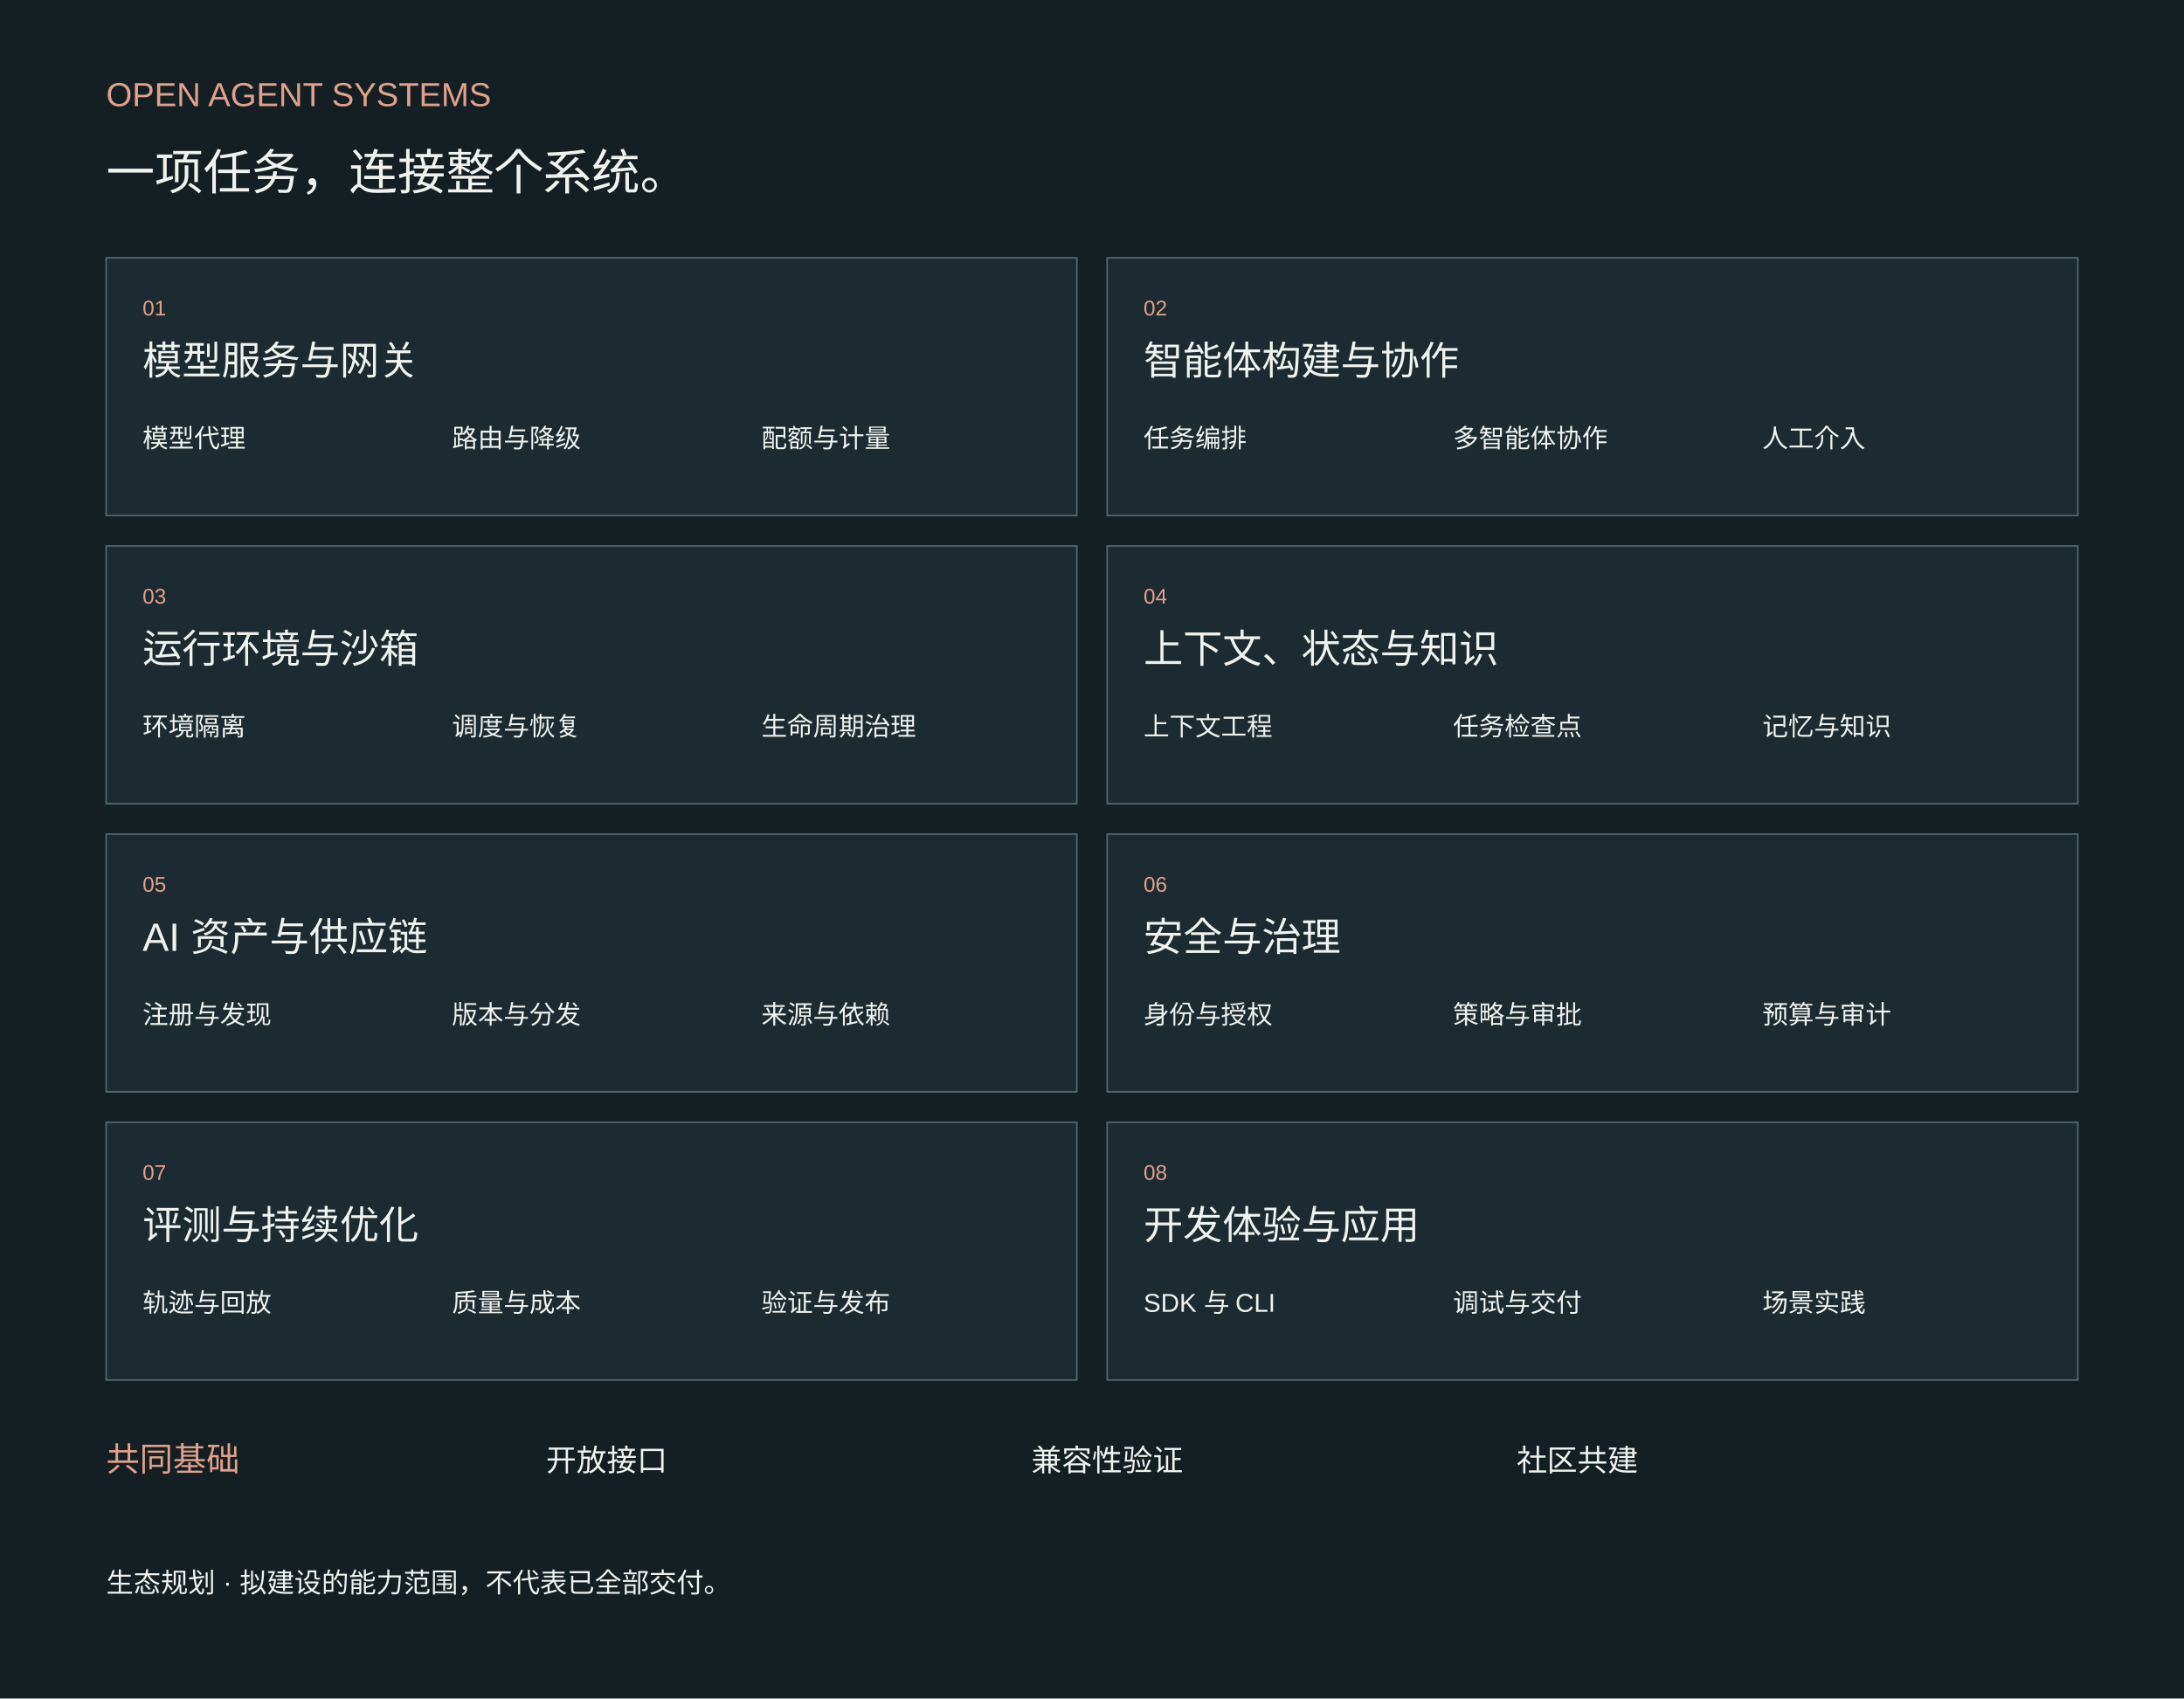
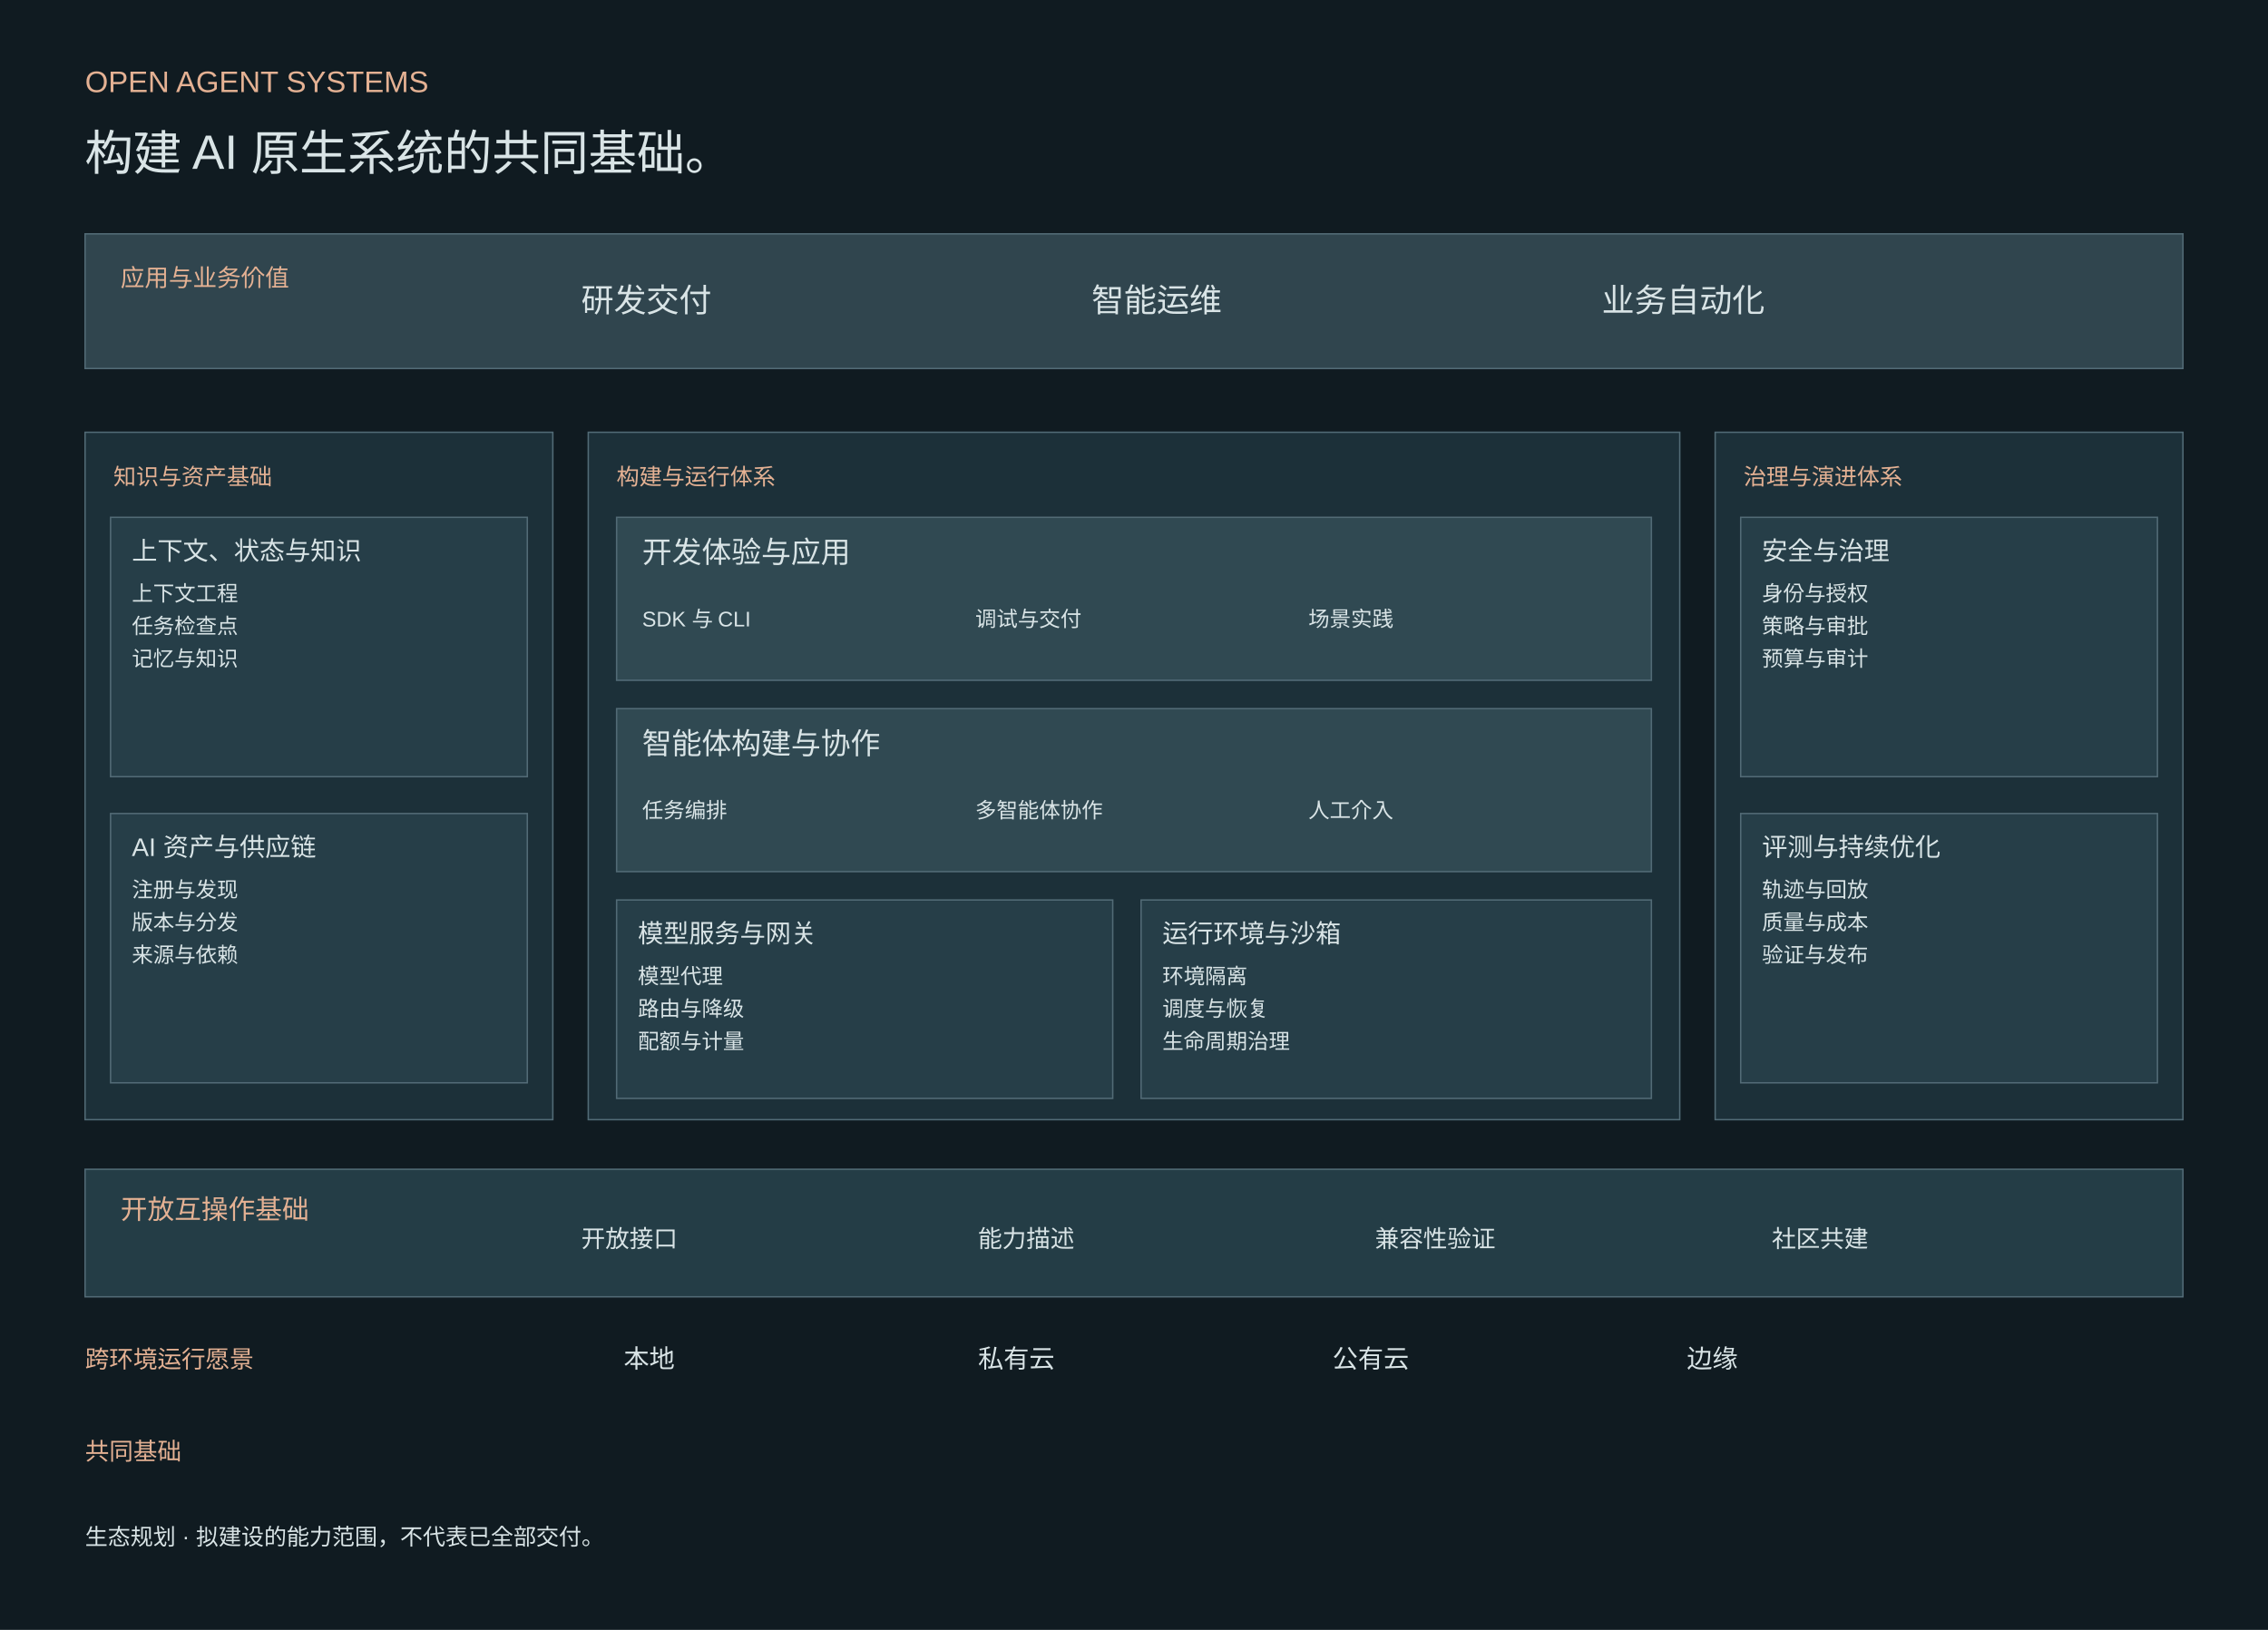
- <svg xmlns="http://www.w3.org/2000/svg" width="1440" height="1120" viewBox="0 0 1440 1120" role="img" aria-labelledby="title desc">
-   <style>text{font-family:Arial,"PingFang SC",sans-serif;fill:#eff2ed}.accent{fill:#e1a18a}</style>
-   <rect width="1440" height="1120" fill="#141f24" />
-   <text x="70" y="70" font-size="22" class="accent">OPEN AGENT SYSTEMS</text>
-   <text x="70" y="125" font-size="32">一项任务，连接整个系统。</text>
-   <rect x="70" y="170" width="640" height="170" fill="#1c2b31" stroke="#526a73" />
-   <text x="94" y="208" font-size="14" class="accent">01</text>
-   <text x="94" y="247" font-size="26">模型服务与网关</text>
-   <text x="94" y="295" font-size="17">模型代理</text>
-   <text x="298" y="295" font-size="17">路由与降级</text>
-   <text x="502" y="295" font-size="17">配额与计量</text>
-   <rect x="730" y="170" width="640" height="170" fill="#1c2b31" stroke="#526a73" />
-   <text x="754" y="208" font-size="14" class="accent">02</text>
-   <text x="754" y="247" font-size="26">智能体构建与协作</text>
-   <text x="754" y="295" font-size="17">任务编排</text>
-   <text x="958" y="295" font-size="17">多智能体协作</text>
-   <text x="1162" y="295" font-size="17">人工介入</text>
-   <rect x="70" y="360" width="640" height="170" fill="#1c2b31" stroke="#526a73" />
-   <text x="94" y="398" font-size="14" class="accent">03</text>
-   <text x="94" y="437" font-size="26">运行环境与沙箱</text>
-   <text x="94" y="485" font-size="17">环境隔离</text>
-   <text x="298" y="485" font-size="17">调度与恢复</text>
-   <text x="502" y="485" font-size="17">生命周期治理</text>
-   <rect x="730" y="360" width="640" height="170" fill="#1c2b31" stroke="#526a73" />
-   <text x="754" y="398" font-size="14" class="accent">04</text>
-   <text x="754" y="437" font-size="26">上下文、状态与知识</text>
-   <text x="754" y="485" font-size="17">上下文工程</text>
-   <text x="958" y="485" font-size="17">任务检查点</text>
-   <text x="1162" y="485" font-size="17">记忆与知识</text>
-   <rect x="70" y="550" width="640" height="170" fill="#1c2b31" stroke="#526a73" />
-   <text x="94" y="588" font-size="14" class="accent">05</text>
-   <text x="94" y="627" font-size="26">AI 资产与供应链</text>
-   <text x="94" y="675" font-size="17">注册与发现</text>
-   <text x="298" y="675" font-size="17">版本与分发</text>
-   <text x="502" y="675" font-size="17">来源与依赖</text>
-   <rect x="730" y="550" width="640" height="170" fill="#1c2b31" stroke="#526a73" />
-   <text x="754" y="588" font-size="14" class="accent">06</text>
-   <text x="754" y="627" font-size="26">安全与治理</text>
-   <text x="754" y="675" font-size="17">身份与授权</text>
-   <text x="958" y="675" font-size="17">策略与审批</text>
-   <text x="1162" y="675" font-size="17">预算与审计</text>
-   <rect x="70" y="740" width="640" height="170" fill="#1c2b31" stroke="#526a73" />
-   <text x="94" y="778" font-size="14" class="accent">07</text>
-   <text x="94" y="817" font-size="26">评测与持续优化</text>
-   <text x="94" y="865" font-size="17">轨迹与回放</text>
-   <text x="298" y="865" font-size="17">质量与成本</text>
-   <text x="502" y="865" font-size="17">验证与发布</text>
-   <rect x="730" y="740" width="640" height="170" fill="#1c2b31" stroke="#526a73" />
-   <text x="754" y="778" font-size="14" class="accent">08</text>
-   <text x="754" y="817" font-size="26">开发体验与应用</text>
-   <text x="754" y="865" font-size="17">SDK 与 CLI</text>
-   <text x="958" y="865" font-size="17">调试与交付</text>
-   <text x="1162" y="865" font-size="17">场景实践</text>
-   <text x="70" y="970" font-size="22" class="accent">共同基础</text>
-   <text x="360" y="970" font-size="20">开放接口</text>
-   <text x="680" y="970" font-size="20">兼容性验证</text>
-   <text x="1000" y="970" font-size="20">社区共建</text>
-   <text x="70" y="1050" font-size="18">生态规划 · 拟建设的能力范围，不代表已全部交付。</text>
+ <svg xmlns="http://www.w3.org/2000/svg" width="1600" height="1150" viewBox="0 0 1600 1150" role="img" aria-labelledby="title desc">
+   <style>text{font-family:Arial,"PingFang SC",sans-serif;fill:#d9e4e6}.accent{fill:#e4b193}</style>
+   <rect width="1600" height="1150" fill="#101b21" />
+   <text x="60" y="65" font-size="21" class="accent">OPEN AGENT SYSTEMS</text>
+   <text x="60" y="120" font-size="34" class="">构建 AI 原生系统的共同基础。</text>
+   <rect x="60" y="165" width="1480" height="95" fill="#30454e" stroke="#526b76" />
+   <text x="85" y="202" font-size="17" class="accent">应用与业务价值</text>
+   <text x="410" y="220" font-size="23" class="">研发交付</text>
+   <text x="770" y="220" font-size="23" class="">智能运维</text>
+   <text x="1130" y="220" font-size="23" class="">业务自动化</text>
+   <rect x="60" y="305" width="330" height="485" fill="#1c3039" stroke="#526b76" />
+   <text x="80" y="342" font-size="16" class="accent">知识与资产基础</text>
+   <rect x="415" y="305" width="770" height="485" fill="#1c3039" stroke="#526b76" />
+   <text x="435" y="342" font-size="16" class="accent">构建与运行体系</text>
+   <rect x="1210" y="305" width="330" height="485" fill="#1c3039" stroke="#526b76" />
+   <text x="1230" y="342" font-size="16" class="accent">治理与演进体系</text>
+   <rect x="78" y="365" width="294" height="183" fill="#263e48" stroke="#526b76" />
+   <text x="93" y="395" font-size="18" class="">上下文、状态与知识</text>
+   <text x="93" y="424" font-size="15" class="">上下文工程</text>
+   <text x="93" y="447" font-size="15" class="">任务检查点</text>
+   <text x="93" y="470" font-size="15" class="">记忆与知识</text>
+   <rect x="78" y="574" width="294" height="190" fill="#263e48" stroke="#526b76" />
+   <text x="93" y="604" font-size="18" class="">AI 资产与供应链</text>
+   <text x="93" y="633" font-size="15" class="">注册与发现</text>
+   <text x="93" y="656" font-size="15" class="">版本与分发</text>
+   <text x="93" y="679" font-size="15" class="">来源与依赖</text>
+   <rect x="435" y="365" width="730" height="115" fill="#304952" stroke="#526b76" />
+   <text x="453" y="397" font-size="21" class="">开发体验与应用</text>
+   <text x="453" y="442" font-size="15" class="">SDK 与 CLI</text>
+   <text x="688" y="442" font-size="15" class="">调试与交付</text>
+   <text x="923" y="442" font-size="15" class="">场景实践</text>
+   <rect x="435" y="500" width="730" height="115" fill="#304952" stroke="#526b76" />
+   <text x="453" y="532" font-size="21" class="">智能体构建与协作</text>
+   <text x="453" y="577" font-size="15" class="">任务编排</text>
+   <text x="688" y="577" font-size="15" class="">多智能体协作</text>
+   <text x="923" y="577" font-size="15" class="">人工介入</text>
+   <rect x="435" y="635" width="350" height="140" fill="#263e48" stroke="#526b76" />
+   <text x="450" y="665" font-size="18" class="">模型服务与网关</text>
+   <text x="450" y="694" font-size="15" class="">模型代理</text>
+   <text x="450" y="717" font-size="15" class="">路由与降级</text>
+   <text x="450" y="740" font-size="15" class="">配额与计量</text>
+   <rect x="805" y="635" width="360" height="140" fill="#263e48" stroke="#526b76" />
+   <text x="820" y="665" font-size="18" class="">运行环境与沙箱</text>
+   <text x="820" y="694" font-size="15" class="">环境隔离</text>
+   <text x="820" y="717" font-size="15" class="">调度与恢复</text>
+   <text x="820" y="740" font-size="15" class="">生命周期治理</text>
+   <rect x="1228" y="365" width="294" height="183" fill="#263e48" stroke="#526b76" />
+   <text x="1243" y="395" font-size="18" class="">安全与治理</text>
+   <text x="1243" y="424" font-size="15" class="">身份与授权</text>
+   <text x="1243" y="447" font-size="15" class="">策略与审批</text>
+   <text x="1243" y="470" font-size="15" class="">预算与审计</text>
+   <rect x="1228" y="574" width="294" height="190" fill="#263e48" stroke="#526b76" />
+   <text x="1243" y="604" font-size="18" class="">评测与持续优化</text>
+   <text x="1243" y="633" font-size="15" class="">轨迹与回放</text>
+   <text x="1243" y="656" font-size="15" class="">质量与成本</text>
+   <text x="1243" y="679" font-size="15" class="">验证与发布</text>
+   <rect x="60" y="825" width="1480" height="90" fill="#243d46" stroke="#526b76" />
+   <text x="85" y="860" font-size="19" class="accent">开放互操作基础</text>
+   <text x="410" y="880" font-size="17" class="">开放接口</text>
+   <text x="690" y="880" font-size="17" class="">能力描述</text>
+   <text x="970" y="880" font-size="17" class="">兼容性验证</text>
+   <text x="1250" y="880" font-size="17" class="">社区共建</text>
+   <text x="60" y="965" font-size="17" class="accent">跨环境运行愿景</text>
+   <text x="440" y="965" font-size="18" class="">本地</text>
+   <text x="690" y="965" font-size="18" class="">私有云</text>
+   <text x="940" y="965" font-size="18" class="">公有云</text>
+   <text x="1190" y="965" font-size="18" class="">边缘</text>
+   <text x="60" y="1030" font-size="17" class="accent">共同基础</text>
+   <text x="60" y="1090" font-size="16" class="">生态规划 · 拟建设的能力范围，不代表已全部交付。</text>
</svg>
